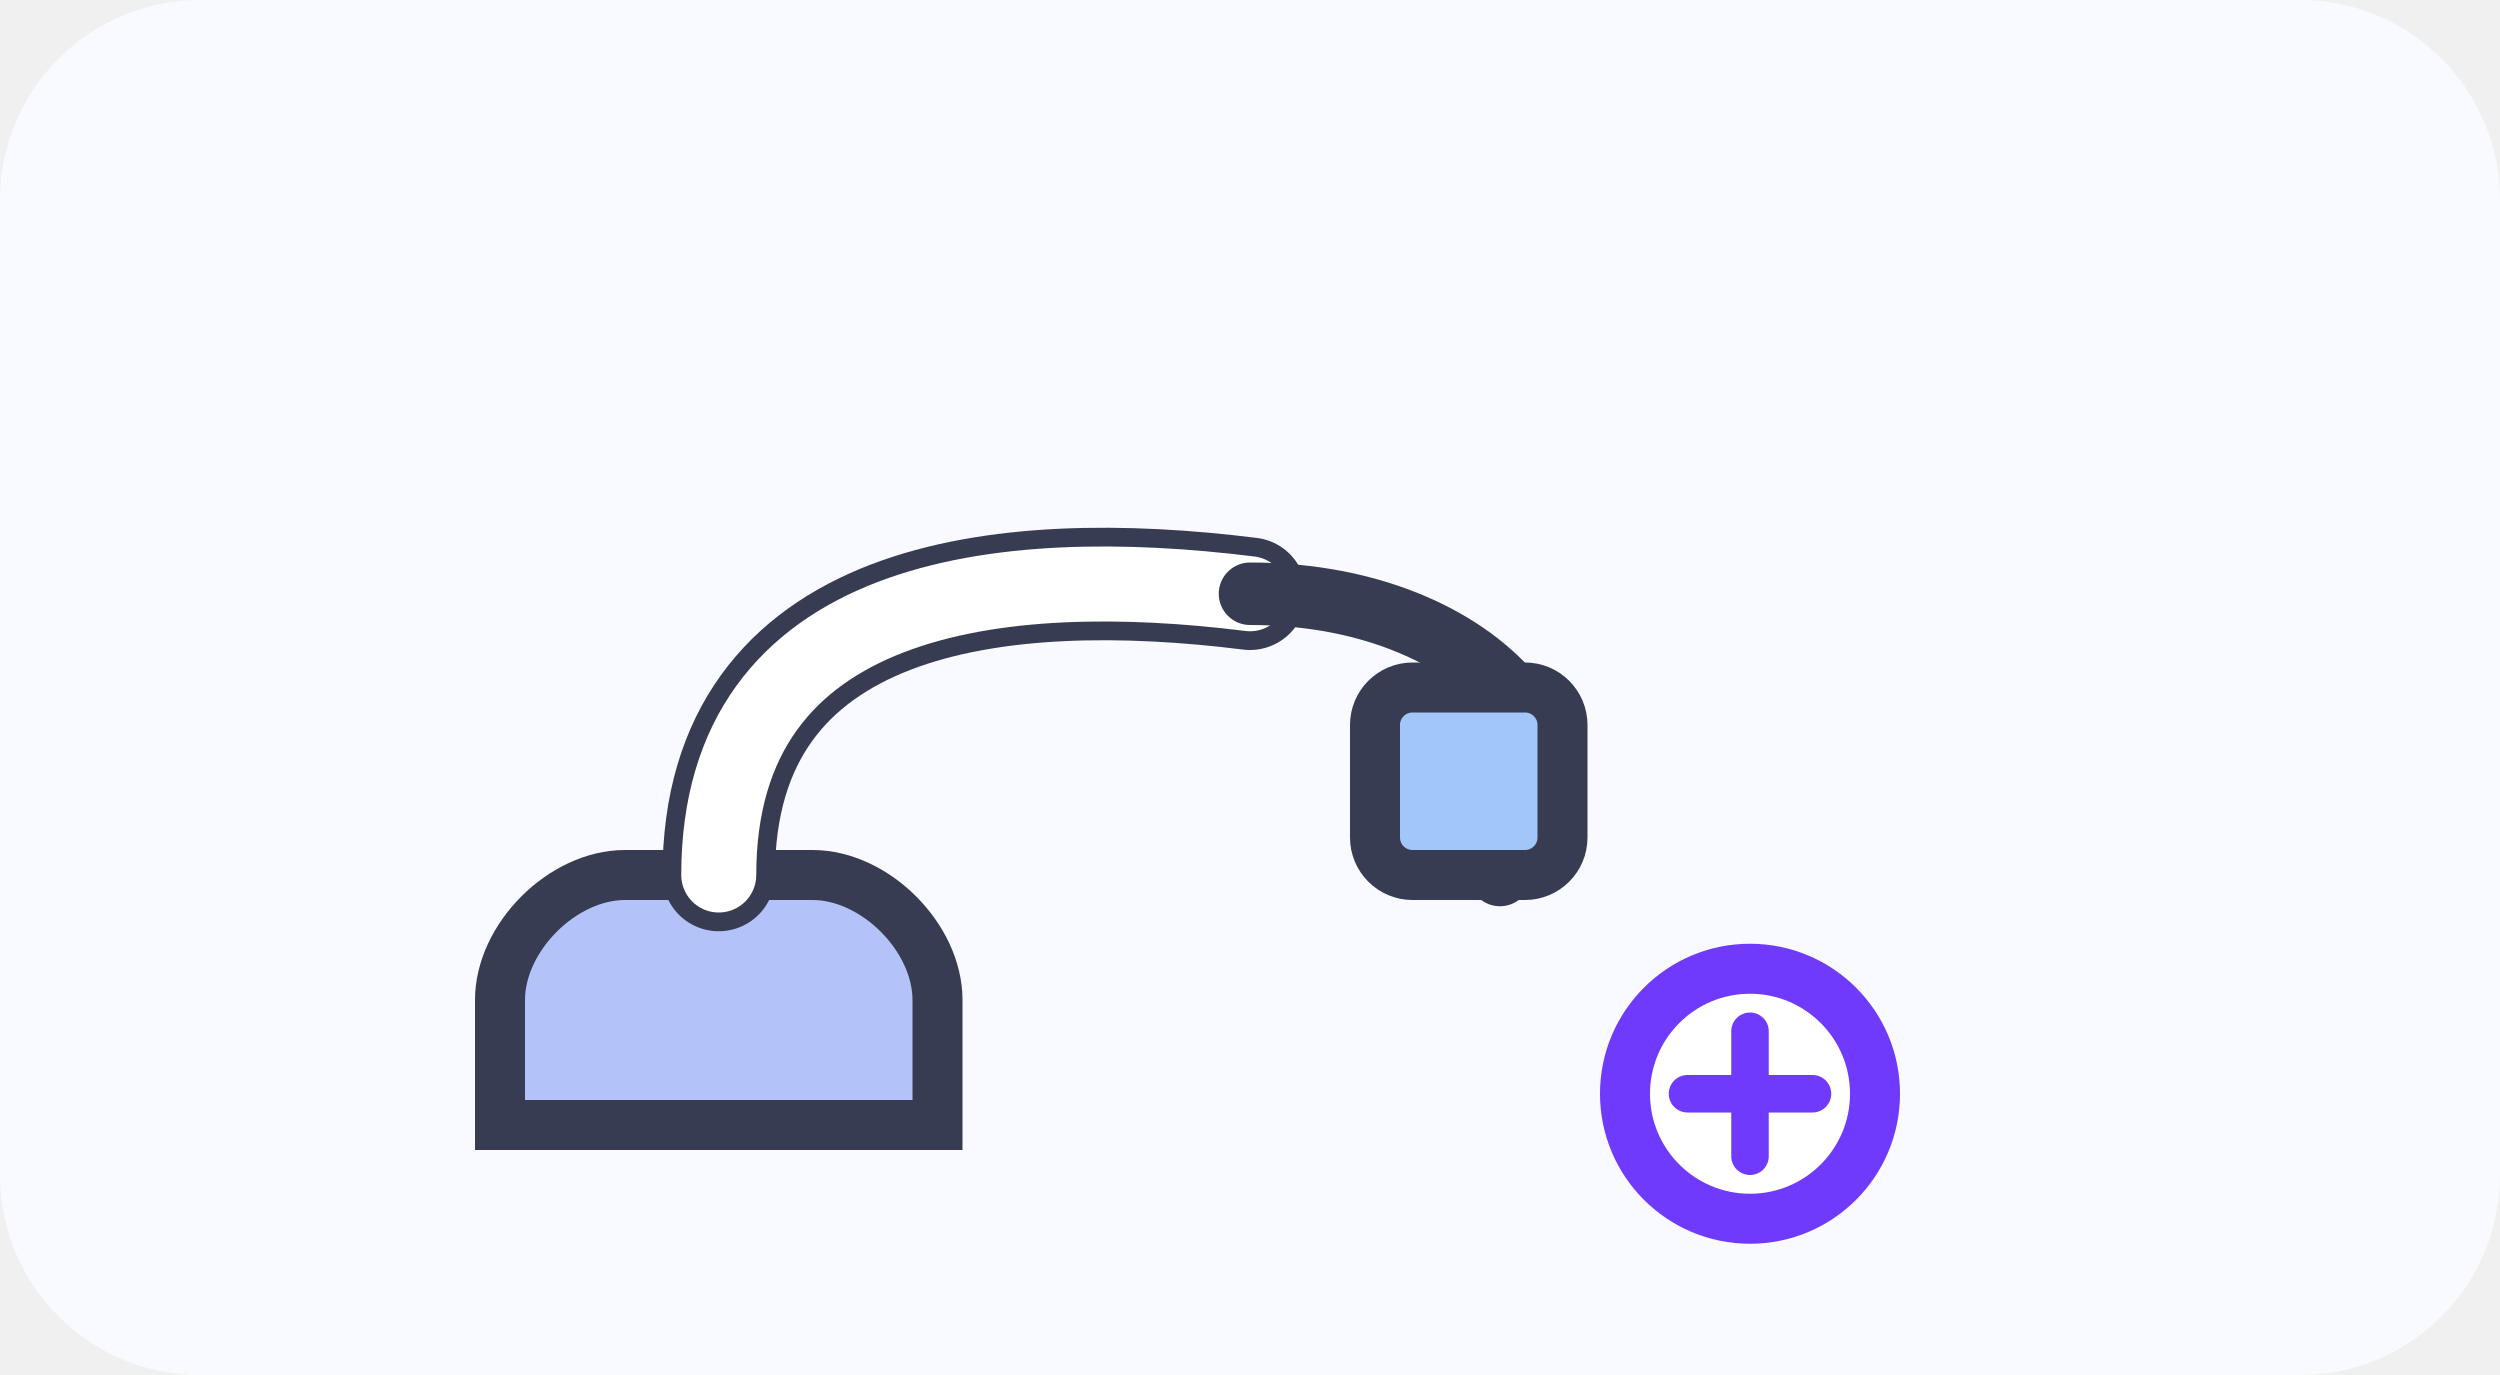
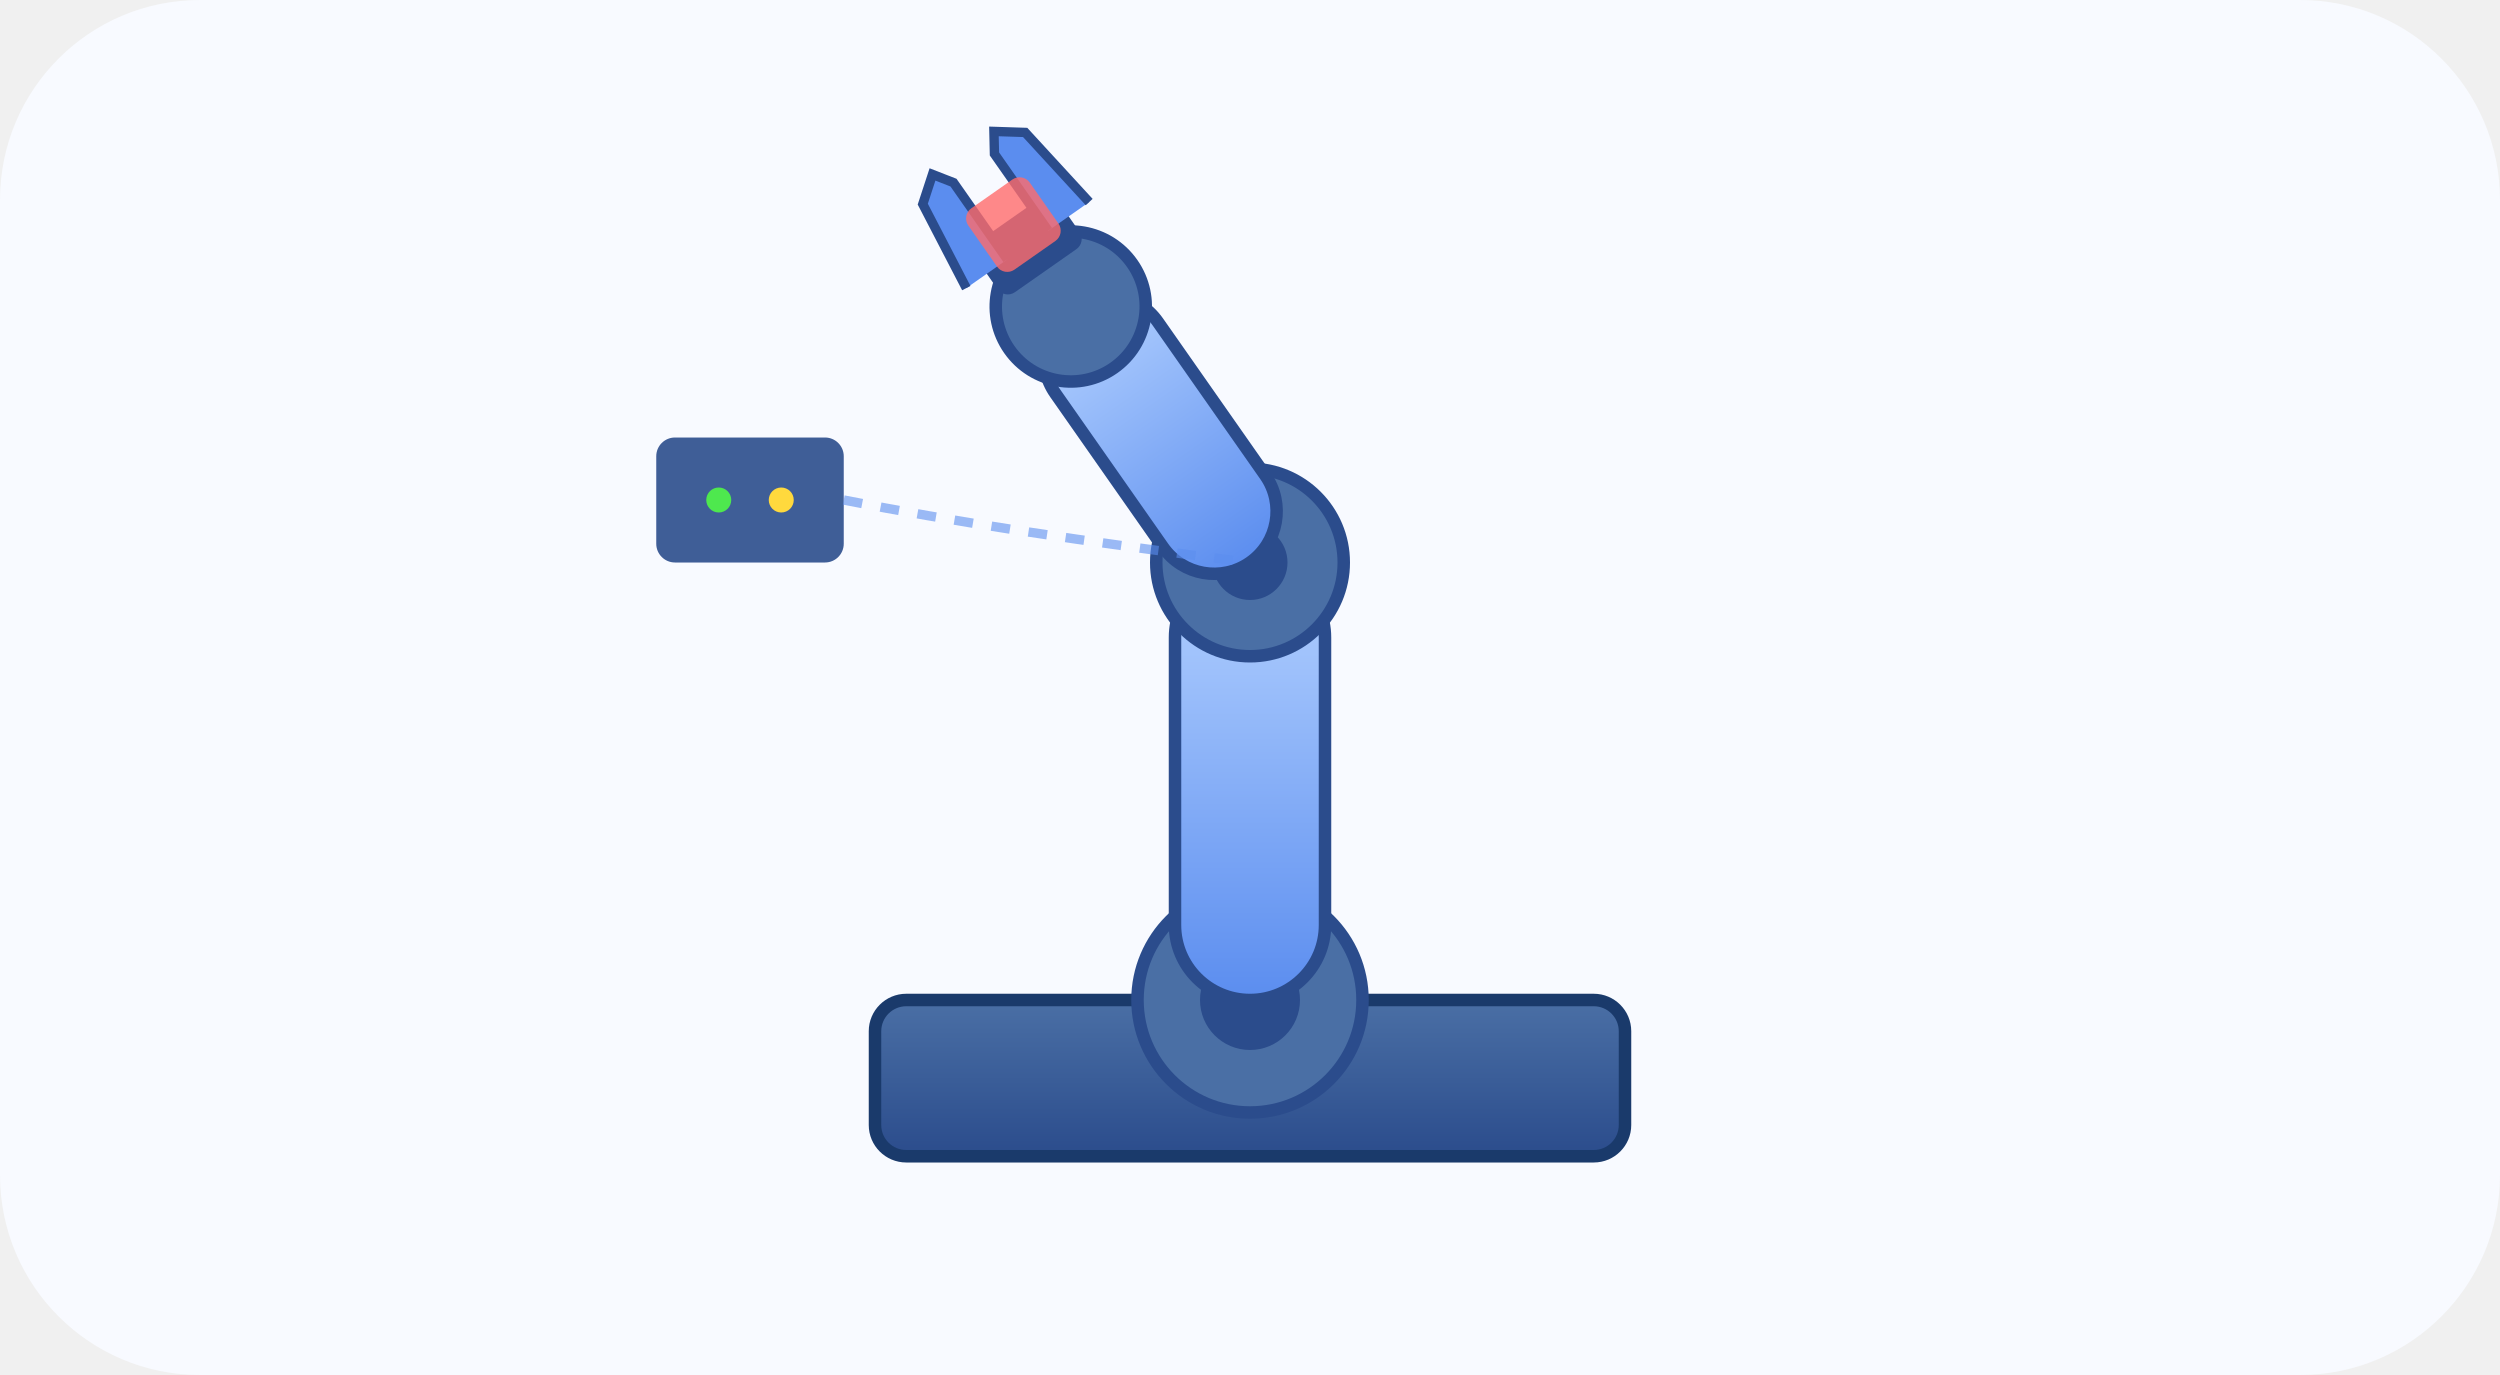
<svg xmlns="http://www.w3.org/2000/svg" viewBox="0 0 400 220" fill="none">
  <rect width="400" height="220" rx="32" fill="#F8FAFF" />
-   <path d="M80 180H150V160C150 150,140 140,130 140H100C90 140,80 150,80 160V180Z" fill="#B4C2FA" stroke="#373C52" stroke-width="8" />
-   <path d="M115 140C115 95,160 90,200 95" stroke="#373C52" stroke-width="18" stroke-linecap="round" />
-   <path d="M115 140C115 95,160 90,200 95" stroke="#fff" stroke-width="12" stroke-linecap="round" />
-   <path d="M200 95C240 95,260 125,240 140" stroke="#373C52" stroke-width="10" stroke-linecap="round" />
-   <rect x="220" y="110" width="30" height="30" rx="6" fill="#A3C6F8" stroke="#373C52" stroke-width="8" />
-   <circle cx="280" cy="175" r="20" fill="#fff" stroke="#6F3AFC" stroke-width="8" />
-   <path d="M280 165 V185 M270 175 H290" stroke="#6F3AFC" stroke-width="6" stroke-linecap="round" />
+   <defs>
+     <linearGradient id="robotGrad" x1="0%" y1="0%" x2="0%" y2="100%">
+       <stop offset="0%" style="stop-color:#B3D1FF;stop-opacity:1" />
+       <stop offset="100%" style="stop-color:#5B8DEF;stop-opacity:1" />
+     </linearGradient>
+     <linearGradient id="baseGrad" x1="0%" y1="0%" x2="0%" y2="100%">
+       <stop offset="0%" style="stop-color:#4A6FA5;stop-opacity:1" />
+       <stop offset="100%" style="stop-color:#2B4C8C;stop-opacity:1" />
+     </linearGradient>
+   </defs>
+   <g transform="translate(200,110)">
+     <rect x="-60" y="50" width="120" height="25" rx="5" fill="url(#baseGrad)" stroke="#1A3A6B" stroke-width="2" />
+     <circle cx="0" cy="50" r="18" fill="#4A6FA5" stroke="#2B4C8C" stroke-width="2" />
+     <circle cx="0" cy="50" r="8" fill="#2B4C8C" />
+     <rect x="-12" y="-20" width="24" height="70" rx="12" fill="url(#robotGrad)" stroke="#2B4C8C" stroke-width="2" />
+     <circle cx="0" cy="-20" r="15" fill="#4A6FA5" stroke="#2B4C8C" stroke-width="2" />
+     <circle cx="0" cy="-20" r="6" fill="#2B4C8C" />
+     <g transform="rotate(-35, 0, -20)">
+       <rect x="-10" y="-70" width="20" height="50" rx="10" fill="url(#robotGrad)" stroke="#2B4C8C" stroke-width="2" />
+       <circle cx="0" cy="-70" r="12" fill="#4A6FA5" stroke="#2B4C8C" stroke-width="2" />
+       <g transform="translate(0,-82)">
+         <rect x="-8" y="-5" width="16" height="10" rx="2" fill="#2B4C8C" />
+         <path d="M-12 0 L-10 -15 L-6 -18 L-4 -15 L-4 0" fill="#5B8DEF" stroke="#2B4C8C" stroke-width="1.5" />
+         <path d="M12 0 L10 -15 L6 -18 L4 -15 L4 0" fill="#5B8DEF" stroke="#2B4C8C" stroke-width="1.5" />
+         <rect x="-6" y="-10" width="12" height="12" rx="2" fill="#FF6B6B" opacity="0.8" />
+       </g>
+     </g>
+     <g transform="translate(-80,-30)">
+       <rect x="-15" y="-10" width="30" height="20" rx="3" fill="#2B4C8C" opacity="0.9" />
+       <circle cx="-5" cy="0" r="2" fill="#4EE84E">
+         <animate attributeName="opacity" values="0.3;1;0.3" dur="2s" repeatCount="indefinite" />
+       </circle>
+       <circle cx="5" cy="0" r="2" fill="#FFD93D">
+         <animate attributeName="opacity" values="0.3;1;0.3" dur="2s" begin="0.5s" repeatCount="indefinite" />
+       </circle>
+     </g>
+     <g stroke="#5B8DEF" stroke-width="1.5" fill="none" opacity="0.6">
+       <path d="M-65 -30 Q-40 -25 0 -20" stroke-dasharray="3,3">
+         <animate attributeName="stroke-dashoffset" values="0;6" dur="1s" repeatCount="indefinite" />
+       </path>
+     </g>
+   </g>
</svg>
